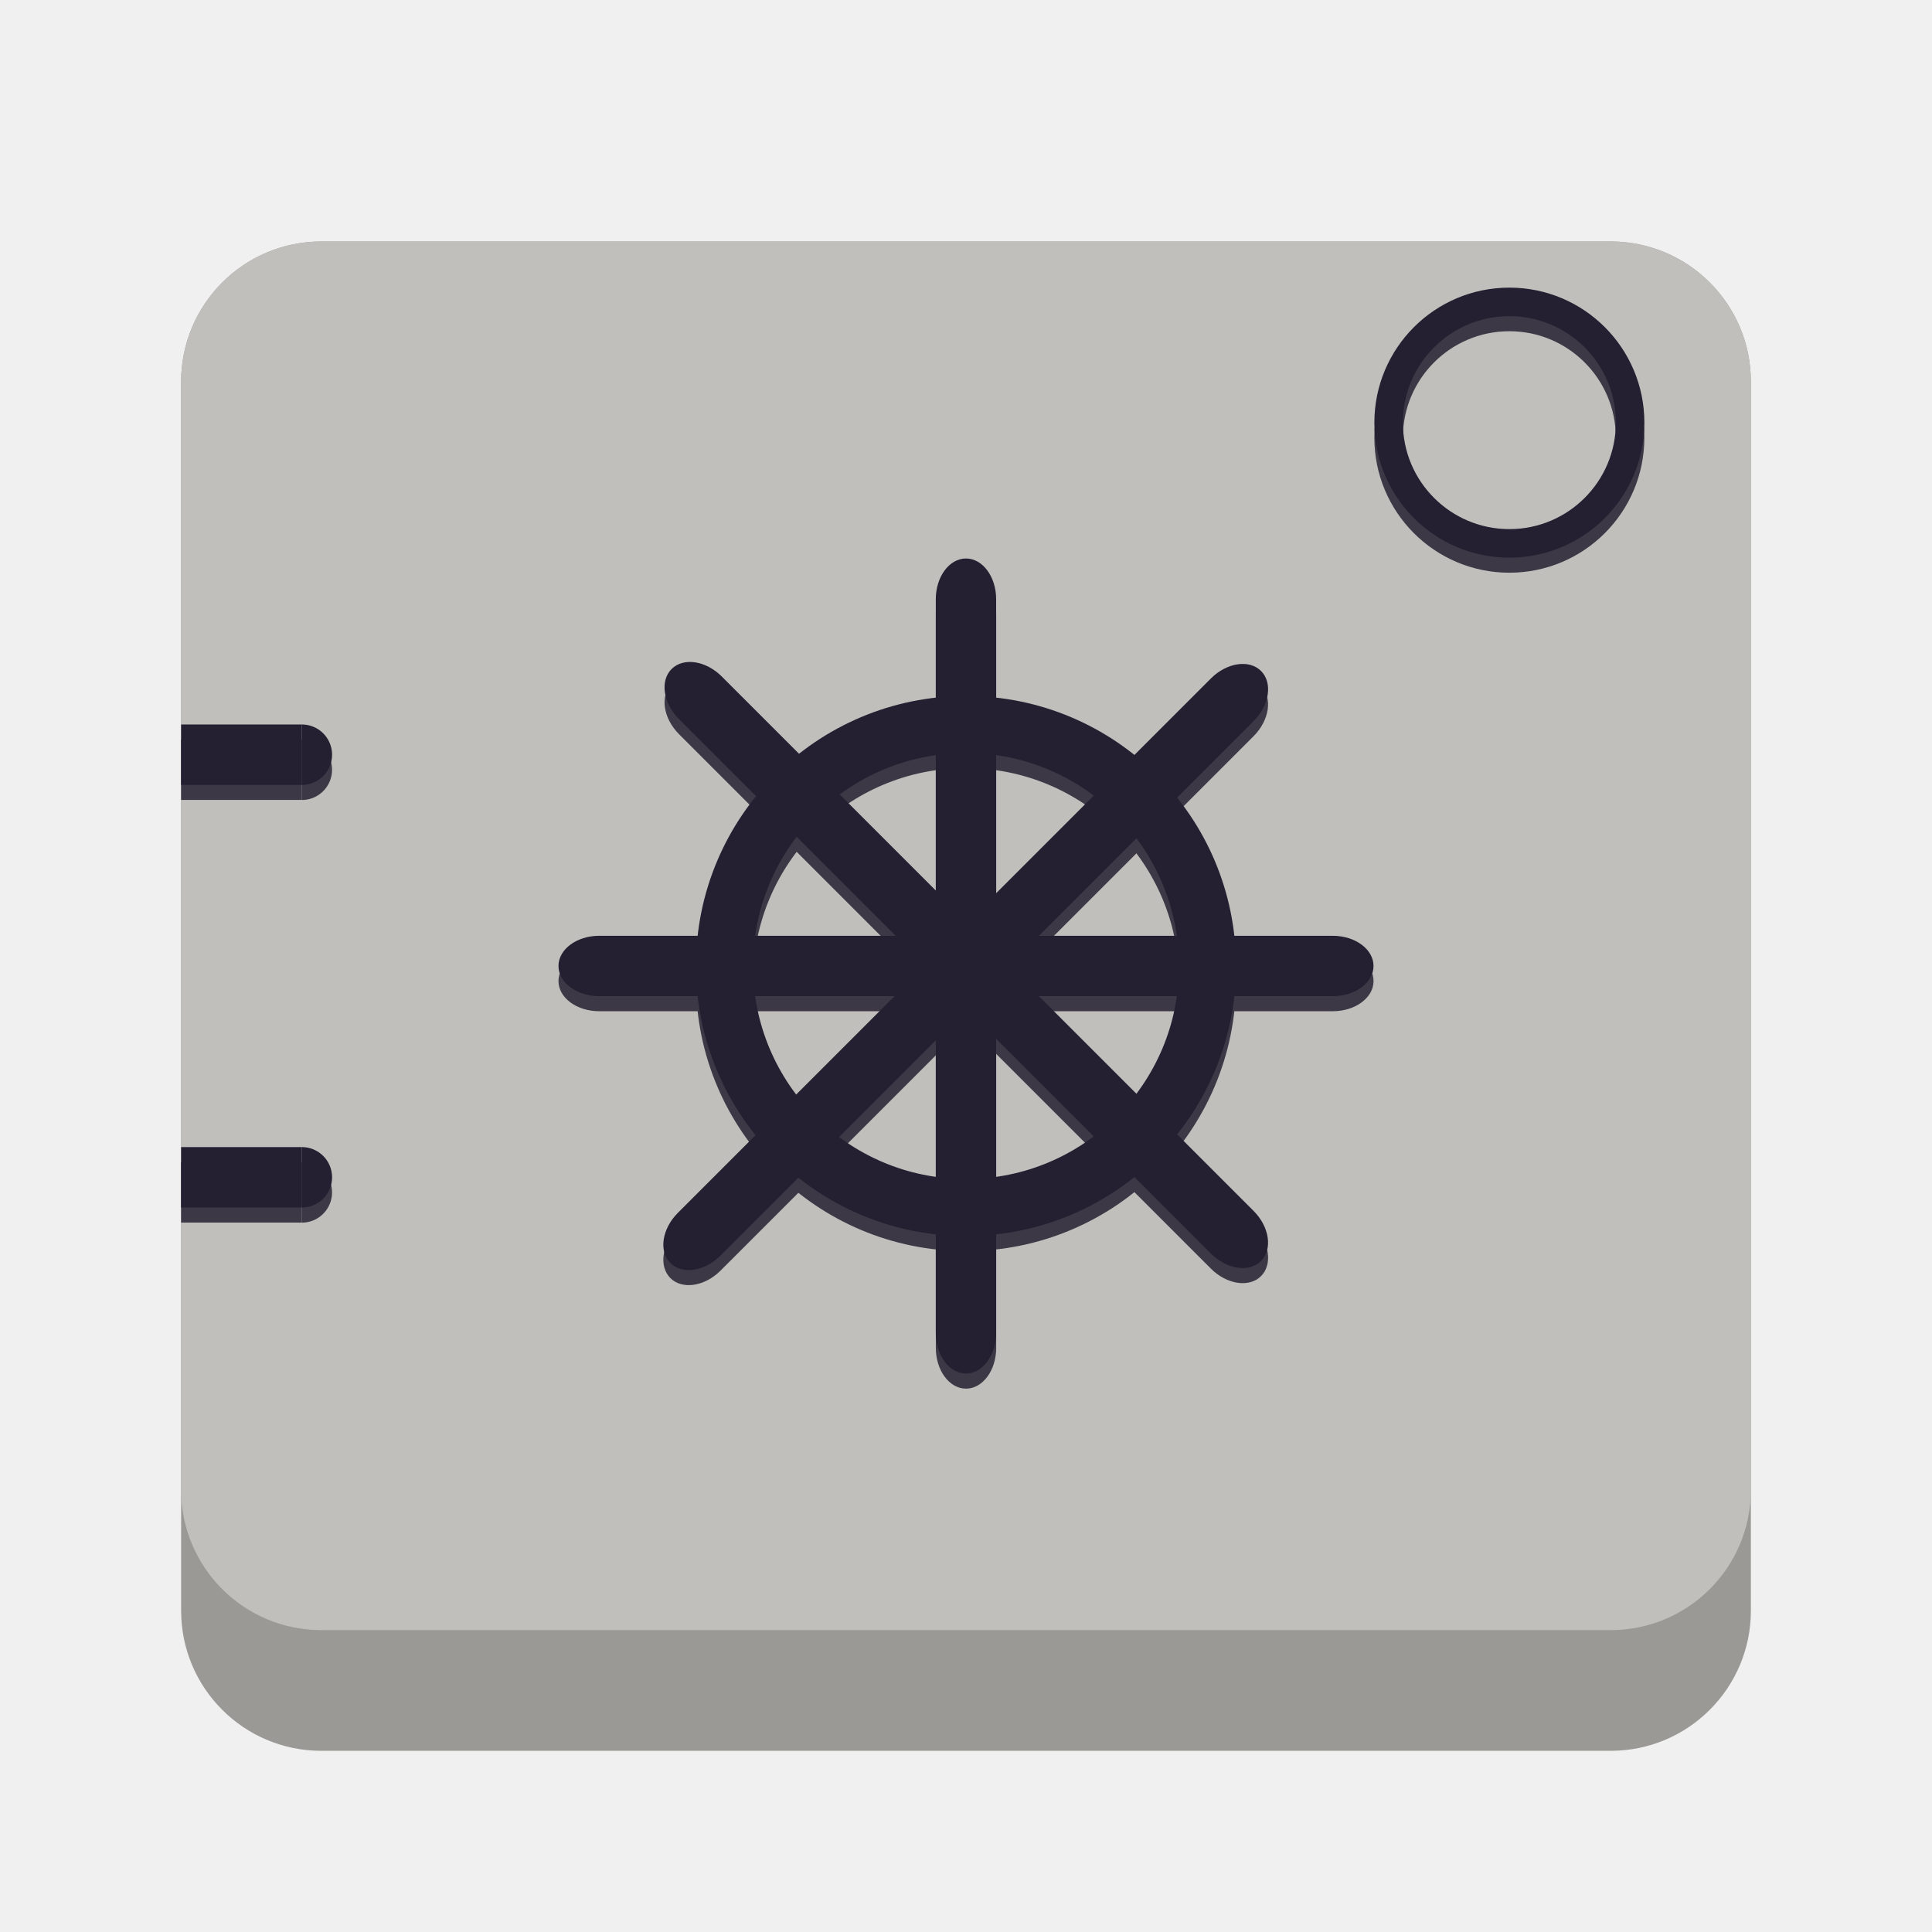
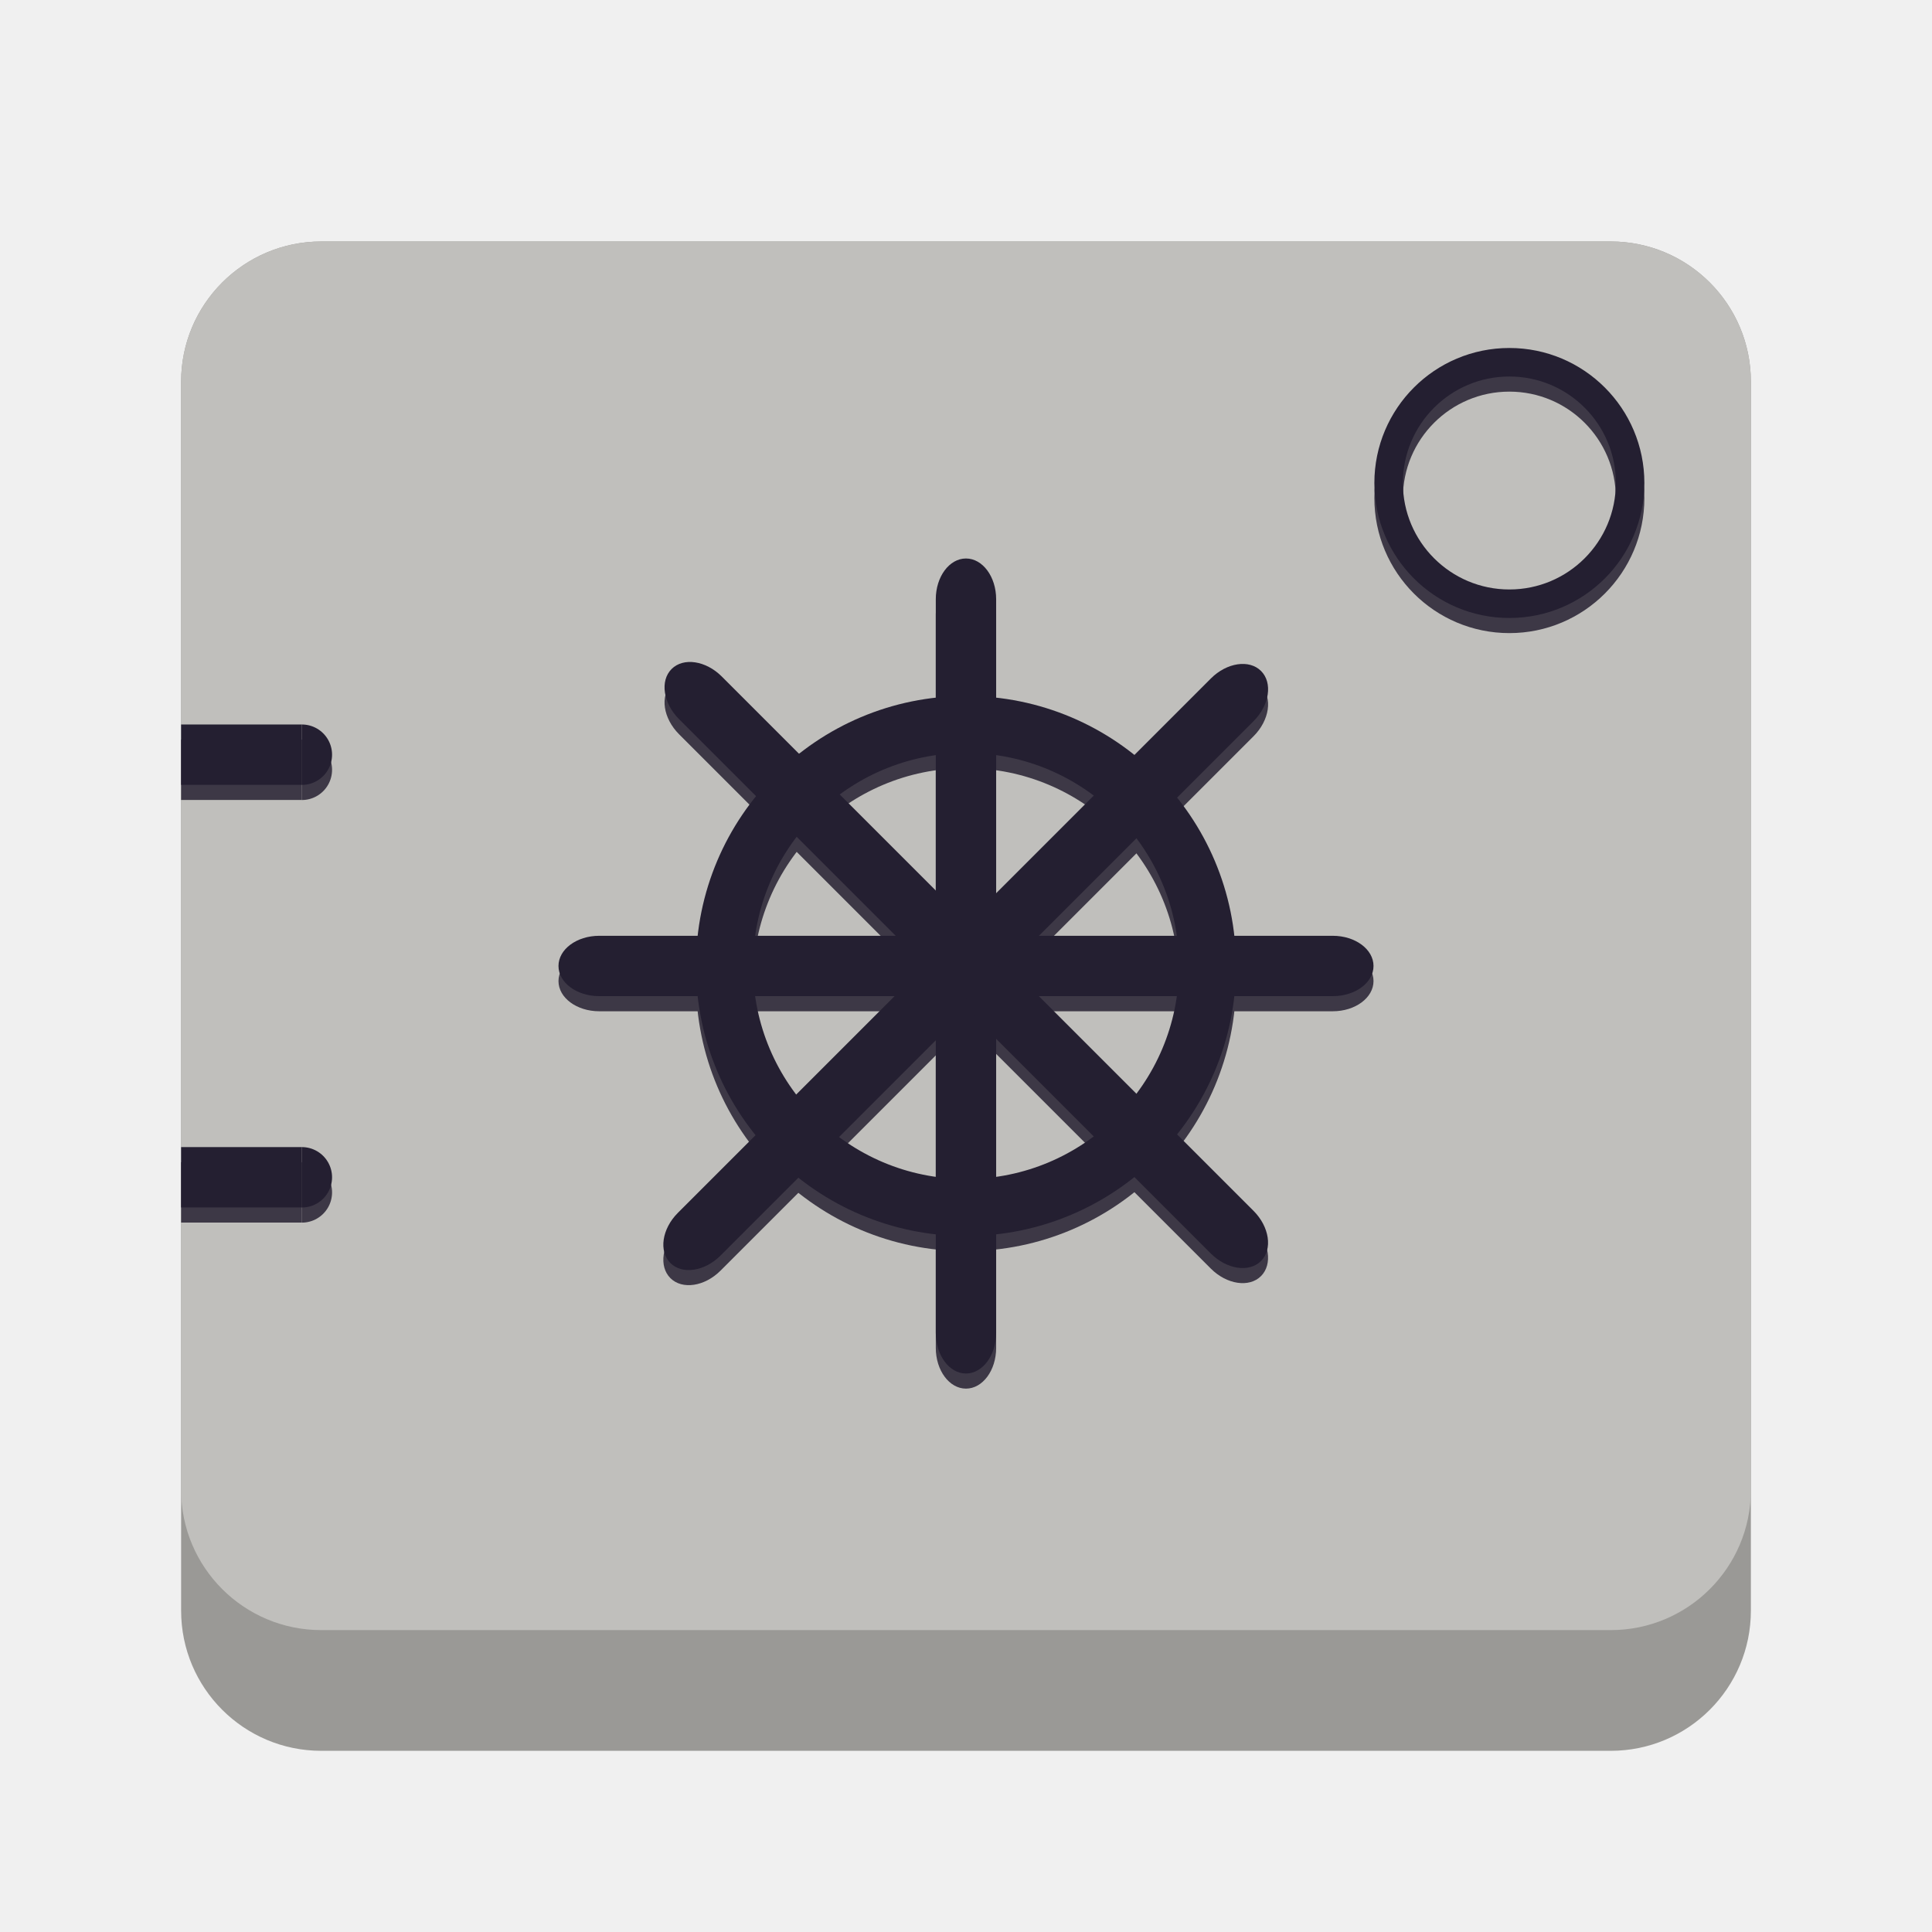
<svg xmlns="http://www.w3.org/2000/svg" xmlns:ns1="http://www.openswatchbook.org/uri/2009/osb" width="128" height="128" viewBox="0 0 33.867 33.867" version="1.1" id="svg8">
  <defs id="defs2">
    <linearGradient id="linearGradient9523" ns1:paint="solid">
      <stop style="stop-color:#241f31;stop-opacity:1;" offset="0" id="stop9521" />
    </linearGradient>
    <clipPath id="j">
      <rect height="128" width="128" id="rect55" x="0" y="0" />
    </clipPath>
    <mask id="f">
      <g clip-path="url(#d)" filter="url(#e)" id="g39">
        <g clip-path="url(#c)" id="g37">
          <path d="M 38.977,23.473 C 20.422,23.641 5.469,38.73 5.469,57.285 c 0,12.082 3.805,21.816 14.562,31.43 L 64,128 107.664,89.305 c 11.812,-9.652 14.613,-20.383 14.867,-32.02 0,-18.676 -15.137,-33.812 -33.812,-33.812 -9.371,0 -18.324,3.891 -24.719,10.738 -6.395,-6.848 -15.348,-10.738 -24.719,-10.738 -0.102,0 -0.203,0 -0.305,0 z m 0,0" fill="url(#a)" id="path31" />
          <path d="M 38.977,19.473 C 20.422,19.641 5.469,34.73 5.469,53.285 c 0,8.051 2.148,15.891 7.512,21.25 L 64,119.504 114.059,75.672 c 5.516,-5.516 8.473,-13.801 8.473,-22.387 0,-18.676 -15.137,-33.812 -33.812,-33.812 -9.371,0 -18.324,3.891 -24.719,10.742 -6.395,-6.852 -15.348,-10.742 -24.719,-10.742 -0.102,0 -0.203,0 -0.305,0 z m 0,0" fill="#f6f5f4" id="path33" />
          <path d="m -228.097,706.133 h 26 l 10,-23 6,39 8,-16 h 6" fill="none" stroke="url(#b)" stroke-linecap="round" stroke-miterlimit="10" stroke-width="4" transform="translate(255.0965,-636.1328)" id="path35" />
        </g>
      </g>
    </mask>
    <clipPath id="d">
      <rect height="128" width="128" id="rect25" x="0" y="0" />
    </clipPath>
    <filter id="e" height="1" width="1" x="0" y="0">
      <feColorMatrix in="SourceGraphic" type="matrix" values="0 0 0 0 1 0 0 0 0 1 0 0 0 0 1 0 0 0 1 0" id="feColorMatrix28" />
    </filter>
    <clipPath id="c">
      <rect height="128" width="128" id="rect22" x="0" y="0" />
    </clipPath>
    <linearGradient id="a" gradientUnits="userSpaceOnUse" x1="4.909" x2="122" y1="106.961" y2="106.961">
      <stop offset="0" stop-color="#ffffff" id="stop2" />
      <stop offset="0.151" stop-color="#deddda" id="stop4" />
      <stop offset="0.505" stop-color="#deddda" id="stop6" />
      <stop offset="0.508" stop-color="#c0bfbc" id="stop8" />
      <stop offset="0.761" stop-color="#c0bfbc" id="stop10" />
      <stop offset="0.933" stop-color="#deddda" id="stop12" />
      <stop offset="1" stop-color="#c0bfbc" id="stop14" />
    </linearGradient>
    <linearGradient id="b" gradientUnits="userSpaceOnUse" x1="-177.754" x2="-228.553" y1="691.488" y2="691.488">
      <stop offset="0" stop-color="#ed333b" id="stop17" />
      <stop offset="1" stop-color="#ed333b" stop-opacity="0" id="stop19" />
    </linearGradient>
    <clipPath id="i">
      <rect height="128" width="128" id="rect52" x="0" y="0" />
    </clipPath>
    <mask id="g">
      <g filter="url(#e)" id="g44">
        <rect fill-opacity="0.8" height="128" width="128" id="rect42" x="0" y="0" />
      </g>
    </mask>
    <filter id="filter943" height="1" width="1" x="0" y="0">
      <feColorMatrix in="SourceGraphic" type="matrix" values="0 0 0 0 1 0 0 0 0 1 0 0 0 0 1 0 0 0 1 0" id="feColorMatrix941" />
    </filter>
    <linearGradient id="h" gradientTransform="matrix(0,0.37,-0.98462,0,295.385,-30.36)" gradientUnits="userSpaceOnUse" x1="300" x2="428" y1="235" y2="235">
      <stop offset="0" stop-color="#f9f06b" id="stop47" />
      <stop offset="1" stop-color="#f5c211" id="stop49" />
    </linearGradient>
    <clipPath id="clip3">
      <rect x="0" y="0" width="128" height="128" id="rect62" />
    </clipPath>
    <clipPath id="clip4">
      <rect x="0" y="0" width="128" height="128" id="rect54" />
    </clipPath>
    <linearGradient id="linear0" gradientUnits="userSpaceOnUse" x1="300" y1="235" x2="428" y2="235" gradientTransform="matrix(0.000000000000000023,0.37,-0.98462,0.00000000000000006,295.385,-30.36)">
      <stop offset="0" style="stop-color:rgb(97.647%,94.118%,41.961%);stop-opacity:1;" id="stop49-3" />
      <stop offset="1" style="stop-color:rgb(96.078%,76.078%,6.667%);stop-opacity:1;" id="stop51" />
    </linearGradient>
    <mask id="mask1">
      <g filter="url(#alpha)" id="g46" transform="scale(0.2645833)">
        <rect x="0" y="0" width="128" height="128" style="fill:#000000;fill-opacity:0.8;stroke:none" id="rect44" />
      </g>
    </mask>
    <filter id="alpha" filterUnits="objectBoundingBox" x="0%" y="0%" width="100%" height="100%">
      <feColorMatrix type="matrix" in="SourceGraphic" values="0 0 0 0 1 0 0 0 0 1 0 0 0 0 1 0 0 0 1 0" id="feColorMatrix35" />
    </filter>
    <clipPath id="clipPath964">
      <rect x="0" y="0" width="128" height="128" id="rect962" />
    </clipPath>
    <mask id="mask0">
      <g id="use41" clip-path="url(#clip1)" filter="url(#alpha)" transform="scale(0.07000434)">
        <g id="g1145" clip-path="url(#clip2)" transform="scale(0.2645833)">
          <path style="fill:#855c3a;fill-opacity:1;fill-rule:nonzero;stroke:none" d="M 28.723,44 H 99.277 C 104.094,44 108,47.906 108,52.723 V 111.277 C 108,116.094 104.094,120 99.277,120 H 28.723 C 23.906,120 20,116.094 20,111.277 V 52.723 C 20,47.906 23.906,44 28.723,44 Z m 0,0" id="path1119" />
          <path style="fill:#b38259;fill-opacity:1;fill-rule:nonzero;stroke:none" d="M 28.723,16 H 99.277 C 104.094,16 108,20.062 108,25.078 V 106.922 C 108,111.938 104.094,116 99.277,116 H 28.723 C 23.906,116 20,111.938 20,106.922 V 25.078 C 20,20.062 23.906,16 28.723,16 Z m 0,0" id="path1121" />
          <path style="fill:#dedcd9;fill-opacity:1;fill-rule:nonzero;stroke:none" d="m 28,78 h 72 v 30 H 28 Z m 0,0" id="path1123" />
          <path style="fill:#ffffff;fill-opacity:1;fill-rule:nonzero;stroke:none" d="m 28,22 h 72 v 82 H 28 Z m 0,0" id="path1125" />
          <path style="fill:none;stroke:#3a3545;stroke-width:4;stroke-linecap:butt;stroke-linejoin:miter;stroke-miterlimit:4;stroke-opacity:1" d="m 32,220 6,6 10,-10" transform="translate(7.999992,-156)" id="path1127" />
          <path style="fill:#bfbdba;fill-opacity:1;fill-rule:nonzero;stroke:none" d="m 64,40 h 24 v 4 H 64 Z m 0,0" id="path1129" />
          <path style="fill:#bfbdba;fill-opacity:1;fill-rule:nonzero;stroke:none" d="m 64,64 h 18 v 4 H 64 Z m 0,0" id="path1131" />
          <path style="fill:none;stroke:#3a3545;stroke-width:4;stroke-linecap:butt;stroke-linejoin:miter;stroke-miterlimit:4;stroke-opacity:1" d="m 32,218 6,6 10,-10" transform="translate(7.999992,-178)" id="path1133" />
          <path style="fill:none;stroke:#3a3545;stroke-width:4;stroke-linecap:butt;stroke-linejoin:miter;stroke-miterlimit:4;stroke-opacity:1" d="m 32,220 6,6 10,-10" transform="translate(7.999992,-132)" id="path1135" />
          <path style="fill:#bfbdba;fill-opacity:1;fill-rule:nonzero;stroke:none" d="m 64,88 h 24 v 4 H 64 Z m 0,0" id="path1137" />
          <path style="fill:#999994;fill-opacity:1;fill-rule:nonzero;stroke:none" d="m 44,12 c -2.215,0 -4,1.785 -4,4 v 8 h 48 v -8 c 0,-2.215 -1.805,-4.312 -4,-4 H 70 l -6,8 -6,-8 z m 0,0" id="path1139" />
          <path style="fill:none;stroke:#999994;stroke-width:4;stroke-linecap:butt;stroke-linejoin:round;stroke-miterlimit:4;stroke-opacity:1" d="m 70,184 c 0,3.312 -2.688,6 -6,6 -3.312,0 -6,-2.688 -6,-6 0,-3.312 2.688,-6 6,-6 3.312,0 6,2.688 6,6 z m 0,0" transform="translate(0,-172)" id="path1141" />
          <path style="fill:#75757a;fill-opacity:1;fill-rule:nonzero;stroke:none" d="m 40,24 h 48 v 4 H 40 Z m 0,0" id="path1143" />
        </g>
      </g>
    </mask>
    <clipPath id="clip1">
      <rect x="0" y="0" width="128" height="128" id="rect32" />
    </clipPath>
    <filter id="filter978" filterUnits="objectBoundingBox" x="0%" y="0%" width="100%" height="100%">
      <feColorMatrix type="matrix" in="SourceGraphic" values="0 0 0 0 1 0 0 0 0 1 0 0 0 0 1 0 0 0 1 0" id="feColorMatrix976" />
    </filter>
    <clipPath id="clip2">
      <rect x="0" y="0" width="128" height="128" id="rect2" />
    </clipPath>
    <clipPath id="clipPath984">
      <rect x="0" y="0" width="128" height="128" id="rect982" />
    </clipPath>
    <clipPath id="clipPath988">
      <rect x="0" y="0" width="128" height="128" id="rect986" />
    </clipPath>
    <filter id="filter992" filterUnits="objectBoundingBox" x="0%" y="0%" width="100%" height="100%">
      <feColorMatrix type="matrix" in="SourceGraphic" values="0 0 0 0 1 0 0 0 0 1 0 0 0 0 1 0 0 0 1 0" id="feColorMatrix990" />
    </filter>
    <clipPath id="clipPath996">
      <rect x="0" y="0" width="128" height="128" id="rect994" />
    </clipPath>
    <clipPath id="clipPath1000">
      <rect x="0" y="0" width="128" height="128" id="rect998" />
    </clipPath>
    <mask id="mask1006">
      <g filter="url(#alpha)" id="g1004">
        <rect x="0" y="0" width="128" height="128" style="fill:rgb(0%,0%,0%);fill-opacity:0.8;stroke:none;" id="rect1002" />
      </g>
    </mask>
    <filter id="filter1010" filterUnits="objectBoundingBox" x="0%" y="0%" width="100%" height="100%">
      <feColorMatrix type="matrix" in="SourceGraphic" values="0 0 0 0 1 0 0 0 0 1 0 0 0 0 1 0 0 0 1 0" id="feColorMatrix1008" />
    </filter>
    <clipPath id="clipPath1014">
      <rect x="0" y="0" width="128" height="128" id="rect1012" />
    </clipPath>
  </defs>
  <g id="layer1" style="display:inline">
    <path style="fill:#000000;fill-opacity:1;stroke:#241f31;stroke-width:0;stroke-miterlimit:4;stroke-dasharray:none;stroke-opacity:1" d="" id="path1024" transform="scale(0.2645833)" />
    <rect style="fill:#9a9996;fill-opacity:1;stroke:none;stroke-width:0.455;stroke-miterlimit:4;stroke-dasharray:none;stroke-opacity:1" id="rect9154-3" width="27.517" height="26.458" x="3.175" y="4.233" rx="2.457" />
    <rect style="display:inline;fill:#c0bfbc;fill-opacity:1;stroke:none;stroke-width:0.437;stroke-miterlimit:4;stroke-dasharray:none;stroke-opacity:1" id="rect9154-3-6" width="27.517" height="24.342" x="3.175" y="4.233" rx="2.457" />
-     <g id="g9820" transform="translate(-32.80833,-0.7937498)">
-       <rect style="fill:#3d3846;fill-opacity:1;stroke:none;stroke-width:0.5;stroke-miterlimit:4;stroke-dasharray:none;stroke-opacity:1" id="rect9196-9" width="2.117" height="1.058" x="35.983" y="13.758" rx="1.2337354e-15" />
-       <path style="fill:#3d3846;fill-opacity:1;stroke:none;stroke-width:0.5;stroke-miterlimit:4;stroke-dasharray:none;stroke-opacity:1" id="path9198-0" transform="rotate(-90)" d="m -13.758,38.1 a 0.529,0.529 0 0 1 -0.265,0.458 0.529,0.529 0 0 1 -0.529,0 0.529,0.529 0 0 1 -0.265,-0.458" />
-       <rect style="fill:#3d3846;fill-opacity:1;stroke:none;stroke-width:0.5;stroke-miterlimit:4;stroke-dasharray:none;stroke-opacity:1" id="rect9196-3-8" width="2.117" height="1.058" x="35.983" y="21.167" rx="1.2337354e-15" />
-       <path style="fill:#3d3846;fill-opacity:1;stroke:none;stroke-width:0.5;stroke-miterlimit:4;stroke-dasharray:none;stroke-opacity:1" id="path9198-3-9" transform="rotate(-90)" d="m -21.167,38.1 a 0.529,0.529 0 0 1 -0.265,0.458 0.529,0.529 0 0 1 -0.529,0 0.529,0.529 0 0 1 -0.265,-0.458" />
-       <rect style="fill:#3d3846;fill-opacity:1;stroke:none;stroke-width:0.581;stroke-miterlimit:4;stroke-dasharray:none;stroke-opacity:1" id="rect9286-3" width="7.144" height="1.058" x="42.598" y="17.462" rx="0.714" />
-       <rect style="fill:#3d3846;fill-opacity:1;stroke:none;stroke-width:0.582;stroke-miterlimit:4;stroke-dasharray:none;stroke-opacity:1" id="rect9286-7-1" width="7.144" height="1.058" x="49.742" y="17.462" rx="0.714" />
-       <rect style="fill:#3d3846;fill-opacity:1;stroke:none;stroke-width:0.581;stroke-miterlimit:4;stroke-dasharray:none;stroke-opacity:1" id="rect9286-9-4" width="7.144" height="1.058" x="17.992" y="-50.271" rx="0.714" transform="rotate(90)" />
-       <rect style="fill:#3d3846;fill-opacity:1;stroke:none;stroke-width:0.581;stroke-miterlimit:4;stroke-dasharray:none;stroke-opacity:1" id="rect9286-9-8-8" width="7.144" height="1.058" x="10.848" y="-50.271" rx="0.714" transform="rotate(90)" />
-       <rect style="fill:none;fill-opacity:1;fill-rule:nonzero;stroke:#3d3846;stroke-width:1;stroke-miterlimit:4;stroke-dasharray:none;stroke-opacity:1" id="rect9527-9" width="8.467" height="8.467" x="45.508" y="13.758" rx="4.914" />
-       <rect style="display:inline;fill:none;fill-opacity:1;fill-rule:nonzero;stroke:#3d3846;stroke-width:0.5;stroke-miterlimit:4;stroke-dasharray:none;stroke-opacity:1" id="rect9527-8-6" width="4.233" height="4.233" x="57.15" y="6.35" rx="2.457" />
-       <rect style="display:inline;fill:#3d3846;fill-opacity:1;stroke:none;stroke-width:0.582;stroke-miterlimit:4;stroke-dasharray:none;stroke-opacity:1" id="rect9286-7-2-7" width="7.144" height="1.058" x="40.564" y="-23.012" rx="0.714" transform="rotate(45)" />
-       <rect style="display:inline;fill:#3d3846;fill-opacity:1;stroke:none;stroke-width:0.582;stroke-miterlimit:4;stroke-dasharray:none;stroke-opacity:1" id="rect9286-7-2-1-7" width="7.144" height="1.058" x="-29.764" y="-48.424" rx="0.714" transform="rotate(135)" />
-       <rect style="display:inline;fill:#3d3846;fill-opacity:1;stroke:none;stroke-width:0.582;stroke-miterlimit:4;stroke-dasharray:none;stroke-opacity:1" id="rect9286-7-2-9-3" width="7.144" height="1.058" x="48.065" y="-22.98" rx="0.714" transform="rotate(45)" />
-       <rect style="display:inline;fill:#3d3846;fill-opacity:1;stroke:none;stroke-width:0.582;stroke-miterlimit:4;stroke-dasharray:none;stroke-opacity:1" id="rect9286-7-2-96-7" width="7.144" height="1.058" x="-22.249" y="-48.441" rx="0.714" transform="rotate(135)" />
-     </g>
-     <g id="g9690">
-       <rect style="fill:#241f31;fill-opacity:1;stroke:none;stroke-width:0.5;stroke-miterlimit:4;stroke-dasharray:none;stroke-opacity:1" id="rect9196" width="2.117" height="1.058" x="3.175" y="12.7" rx="1.2337354e-15" />
-       <path style="fill:#241f31;fill-opacity:1;stroke:none;stroke-width:0.5;stroke-miterlimit:4;stroke-dasharray:none;stroke-opacity:1" id="path9198" d="m -12.7,5.292 a 0.529,0.529 0 0 1 -0.265,0.458 0.529,0.529 0 0 1 -0.529,0 0.529,0.529 0 0 1 -0.265,-0.458" transform="rotate(-90)" />
-       <rect style="fill:#241f31;fill-opacity:1;stroke:none;stroke-width:0.5;stroke-miterlimit:4;stroke-dasharray:none;stroke-opacity:1" id="rect9196-3" width="2.117" height="1.058" x="3.175" y="20.108" rx="1.2337354e-15" />
-       <path style="fill:#241f31;fill-opacity:1;stroke:none;stroke-width:0.5;stroke-miterlimit:4;stroke-dasharray:none;stroke-opacity:1" id="path9198-3" transform="rotate(-90)" d="m -20.108,5.292 a 0.529,0.529 0 0 1 -0.265,0.458 0.529,0.529 0 0 1 -0.529,0 0.529,0.529 0 0 1 -0.265,-0.458" />
-       <rect style="fill:#241f31;fill-opacity:1;stroke:none;stroke-width:0.581;stroke-miterlimit:4;stroke-dasharray:none;stroke-opacity:1" id="rect9286" width="7.144" height="1.058" x="9.79" y="16.404" rx="0.714" />
-       <rect style="fill:#241f31;fill-opacity:1;stroke:none;stroke-width:0.582;stroke-miterlimit:4;stroke-dasharray:none;stroke-opacity:1" id="rect9286-7" width="7.144" height="1.058" x="16.933" y="16.404" rx="0.714" />
-       <rect style="fill:#241f31;fill-opacity:1;stroke:none;stroke-width:0.581;stroke-miterlimit:4;stroke-dasharray:none;stroke-opacity:1" id="rect9286-9" width="7.144" height="1.058" x="16.933" y="-17.462" rx="0.714" transform="rotate(90)" />
-       <rect style="fill:#241f31;fill-opacity:1;stroke:none;stroke-width:0.581;stroke-miterlimit:4;stroke-dasharray:none;stroke-opacity:1" id="rect9286-9-8" width="7.144" height="1.058" x="9.79" y="-17.462" rx="0.714" transform="rotate(90)" />
-       <rect style="opacity:1;fill:none;fill-opacity:1;fill-rule:nonzero;stroke:#241f31;stroke-width:1;stroke-miterlimit:4;stroke-dasharray:none;stroke-opacity:1" id="rect9527" width="8.467" height="8.467" x="12.7" y="12.7" rx="4.914" />
-       <rect style="display:inline;fill:none;fill-opacity:1;fill-rule:nonzero;stroke:#241f31;stroke-width:0.5;stroke-miterlimit:4;stroke-dasharray:none;stroke-opacity:1" id="rect9527-8" width="4.233" height="4.233" x="24.342" y="5.292" rx="2.457" />
-       <rect style="display:inline;fill:#241f31;fill-opacity:1;stroke:none;stroke-width:0.582;stroke-miterlimit:4;stroke-dasharray:none;stroke-opacity:1" id="rect9286-7-2" width="7.144" height="1.058" x="16.617" y="-0.561" rx="0.714" transform="rotate(45)" />
-       <rect style="display:inline;fill:#241f31;fill-opacity:1;stroke:none;stroke-width:0.582;stroke-miterlimit:4;stroke-dasharray:none;stroke-opacity:1" id="rect9286-7-2-1" width="7.144" height="1.058" x="-7.314" y="-24.477" rx="0.714" transform="rotate(135)" />
-       <rect style="display:inline;fill:#241f31;fill-opacity:1;stroke:none;stroke-width:0.582;stroke-miterlimit:4;stroke-dasharray:none;stroke-opacity:1" id="rect9286-7-2-9" width="7.144" height="1.058" x="24.117" y="-0.529" rx="0.714" transform="rotate(45)" />
-       <rect style="display:inline;fill:#241f31;fill-opacity:1;stroke:none;stroke-width:0.582;stroke-miterlimit:4;stroke-dasharray:none;stroke-opacity:1" id="rect9286-7-2-96" width="7.144" height="1.058" x="0.202" y="-24.494" rx="0.714" transform="rotate(135)" />
-     </g>
+     <rect style="fill:#3d3846;fill-opacity:1;stroke:none;stroke-width:0.5;stroke-miterlimit:4;stroke-dasharray:none;stroke-opacity:1" id="rect9196-9" width="2.117" height="1.058" x="3.175" y="12.965" rx="1.2337354e-15" />
+     <path style="fill:#3d3846;fill-opacity:1;stroke:none;stroke-width:0.5;stroke-miterlimit:4;stroke-dasharray:none;stroke-opacity:1" id="path9198-0" transform="rotate(-90)" d="m -12.965,5.292 a 0.529,0.529 0 0 1 -0.265,0.458 0.529,0.529 0 0 1 -0.529,0 0.529,0.529 0 0 1 -0.265,-0.458" />
+     <rect style="fill:#3d3846;fill-opacity:1;stroke:none;stroke-width:0.5;stroke-miterlimit:4;stroke-dasharray:none;stroke-opacity:1" id="rect9196-3-8" width="2.117" height="1.058" x="3.175" y="20.373" rx="1.2337354e-15" />
+     <path style="fill:#3d3846;fill-opacity:1;stroke:none;stroke-width:0.5;stroke-miterlimit:4;stroke-dasharray:none;stroke-opacity:1" id="path9198-3-9" transform="rotate(-90)" d="m -20.373,5.292 a 0.529,0.529 0 0 1 -0.265,0.458 0.529,0.529 0 0 1 -0.529,0 0.529,0.529 0 0 1 -0.265,-0.458" />
+     <rect style="fill:#3d3846;fill-opacity:1;stroke:none;stroke-width:0.581;stroke-miterlimit:4;stroke-dasharray:none;stroke-opacity:1" id="rect9286-3" width="7.144" height="1.058" x="9.79" y="16.669" rx="0.714" />
+     <rect style="fill:#3d3846;fill-opacity:1;stroke:none;stroke-width:0.582;stroke-miterlimit:4;stroke-dasharray:none;stroke-opacity:1" id="rect9286-7-1" width="7.144" height="1.058" x="16.933" y="16.669" rx="0.714" />
+     <rect style="fill:#3d3846;fill-opacity:1;stroke:none;stroke-width:0.581;stroke-miterlimit:4;stroke-dasharray:none;stroke-opacity:1" id="rect9286-9-4" width="7.144" height="1.058" x="17.198" y="-17.462" rx="0.714" transform="rotate(90)" />
+     <rect style="fill:#3d3846;fill-opacity:1;stroke:none;stroke-width:0.581;stroke-miterlimit:4;stroke-dasharray:none;stroke-opacity:1" id="rect9286-9-8-8" width="7.144" height="1.058" x="10.054" y="-17.462" rx="0.714" transform="rotate(90)" />
+     <rect style="fill:none;fill-opacity:1;fill-rule:nonzero;stroke:#3d3846;stroke-width:1;stroke-miterlimit:4;stroke-dasharray:none;stroke-opacity:1" id="rect9527-9" width="8.467" height="8.467" x="12.7" y="12.965" rx="4.914" />
+     <rect style="display:inline;fill:none;fill-opacity:1;fill-rule:nonzero;stroke:#3d3846;stroke-width:0.5;stroke-miterlimit:4;stroke-dasharray:none;stroke-opacity:1" id="rect9527-8-6" width="4.233" height="4.233" x="24.342" y="6.615" rx="2.457" />
+     <rect style="display:inline;fill:#3d3846;fill-opacity:1;stroke:none;stroke-width:0.582;stroke-miterlimit:4;stroke-dasharray:none;stroke-opacity:1" id="rect9286-7-2-7" width="7.144" height="1.058" x="16.804" y="-0.374" rx="0.714" transform="rotate(45)" />
+     <rect style="display:inline;fill:#3d3846;fill-opacity:1;stroke:none;stroke-width:0.582;stroke-miterlimit:4;stroke-dasharray:none;stroke-opacity:1" id="rect9286-7-2-1-7" width="7.144" height="1.058" x="-7.127" y="-24.664" rx="0.714" transform="rotate(135)" />
+     <rect style="display:inline;fill:#3d3846;fill-opacity:1;stroke:none;stroke-width:0.582;stroke-miterlimit:4;stroke-dasharray:none;stroke-opacity:1" id="rect9286-7-2-9-3" width="7.144" height="1.058" x="24.304" y="-0.342" rx="0.714" transform="rotate(45)" />
+     <rect style="display:inline;fill:#3d3846;fill-opacity:1;stroke:none;stroke-width:0.582;stroke-miterlimit:4;stroke-dasharray:none;stroke-opacity:1" id="rect9286-7-2-96-7" width="7.144" height="1.058" x="0.389" y="-24.681" rx="0.714" transform="rotate(135)" />
+     <rect style="fill:#241f31;fill-opacity:1;stroke:none;stroke-width:0.5;stroke-miterlimit:4;stroke-dasharray:none;stroke-opacity:1" id="rect9196" width="2.117" height="1.058" x="3.175" y="12.7" rx="1.2337354e-15" />
+     <path style="fill:#241f31;fill-opacity:1;stroke:none;stroke-width:0.5;stroke-miterlimit:4;stroke-dasharray:none;stroke-opacity:1" id="path9198" transform="rotate(-90)" d="m -12.7,5.292 a 0.529,0.529 0 0 1 -0.265,0.458 0.529,0.529 0 0 1 -0.529,0 0.529,0.529 0 0 1 -0.265,-0.458" />
+     <rect style="fill:#241f31;fill-opacity:1;stroke:none;stroke-width:0.5;stroke-miterlimit:4;stroke-dasharray:none;stroke-opacity:1" id="rect9196-3" width="2.117" height="1.058" x="3.175" y="20.108" rx="1.2337354e-15" />
+     <path style="fill:#241f31;fill-opacity:1;stroke:none;stroke-width:0.5;stroke-miterlimit:4;stroke-dasharray:none;stroke-opacity:1" id="path9198-3" transform="rotate(-90)" d="m -20.108,5.292 a 0.529,0.529 0 0 1 -0.265,0.458 0.529,0.529 0 0 1 -0.529,0 0.529,0.529 0 0 1 -0.265,-0.458" />
+     <rect style="fill:#241f31;fill-opacity:1;stroke:none;stroke-width:0.581;stroke-miterlimit:4;stroke-dasharray:none;stroke-opacity:1" id="rect9286" width="7.144" height="1.058" x="9.79" y="16.404" rx="0.714" />
+     <rect style="fill:#241f31;fill-opacity:1;stroke:none;stroke-width:0.582;stroke-miterlimit:4;stroke-dasharray:none;stroke-opacity:1" id="rect9286-7" width="7.144" height="1.058" x="16.933" y="16.404" rx="0.714" />
+     <rect style="fill:#241f31;fill-opacity:1;stroke:none;stroke-width:0.581;stroke-miterlimit:4;stroke-dasharray:none;stroke-opacity:1" id="rect9286-9" width="7.144" height="1.058" x="16.933" y="-17.462" rx="0.714" transform="rotate(90)" />
+     <rect style="fill:#241f31;fill-opacity:1;stroke:none;stroke-width:0.581;stroke-miterlimit:4;stroke-dasharray:none;stroke-opacity:1" id="rect9286-9-8" width="7.144" height="1.058" x="9.79" y="-17.462" rx="0.714" transform="rotate(90)" />
+     <rect style="fill:none;fill-opacity:1;fill-rule:nonzero;stroke:#241f31;stroke-width:1;stroke-miterlimit:4;stroke-dasharray:none;stroke-opacity:1" id="rect9527" width="8.467" height="8.467" x="12.7" y="12.7" rx="4.914" />
+     <rect style="display:inline;fill:none;fill-opacity:1;fill-rule:nonzero;stroke:#241f31;stroke-width:0.5;stroke-miterlimit:4;stroke-dasharray:none;stroke-opacity:1" id="rect9527-8" width="4.233" height="4.233" x="24.342" y="6.35" rx="2.457" />
+     <rect style="display:inline;fill:#241f31;fill-opacity:1;stroke:none;stroke-width:0.582;stroke-miterlimit:4;stroke-dasharray:none;stroke-opacity:1" id="rect9286-7-2" width="7.144" height="1.058" x="16.617" y="-0.561" rx="0.714" transform="rotate(45)" />
+     <rect style="display:inline;fill:#241f31;fill-opacity:1;stroke:none;stroke-width:0.582;stroke-miterlimit:4;stroke-dasharray:none;stroke-opacity:1" id="rect9286-7-2-1" width="7.144" height="1.058" x="-7.314" y="-24.477" rx="0.714" transform="rotate(135)" />
+     <rect style="display:inline;fill:#241f31;fill-opacity:1;stroke:none;stroke-width:0.582;stroke-miterlimit:4;stroke-dasharray:none;stroke-opacity:1" id="rect9286-7-2-9" width="7.144" height="1.058" x="24.117" y="-0.529" rx="0.714" transform="rotate(45)" />
+     <rect style="display:inline;fill:#241f31;fill-opacity:1;stroke:none;stroke-width:0.582;stroke-miterlimit:4;stroke-dasharray:none;stroke-opacity:1" id="rect9286-7-2-96" width="7.144" height="1.058" x="0.202" y="-24.494" rx="0.714" transform="rotate(135)" />
  </g>
</svg>
